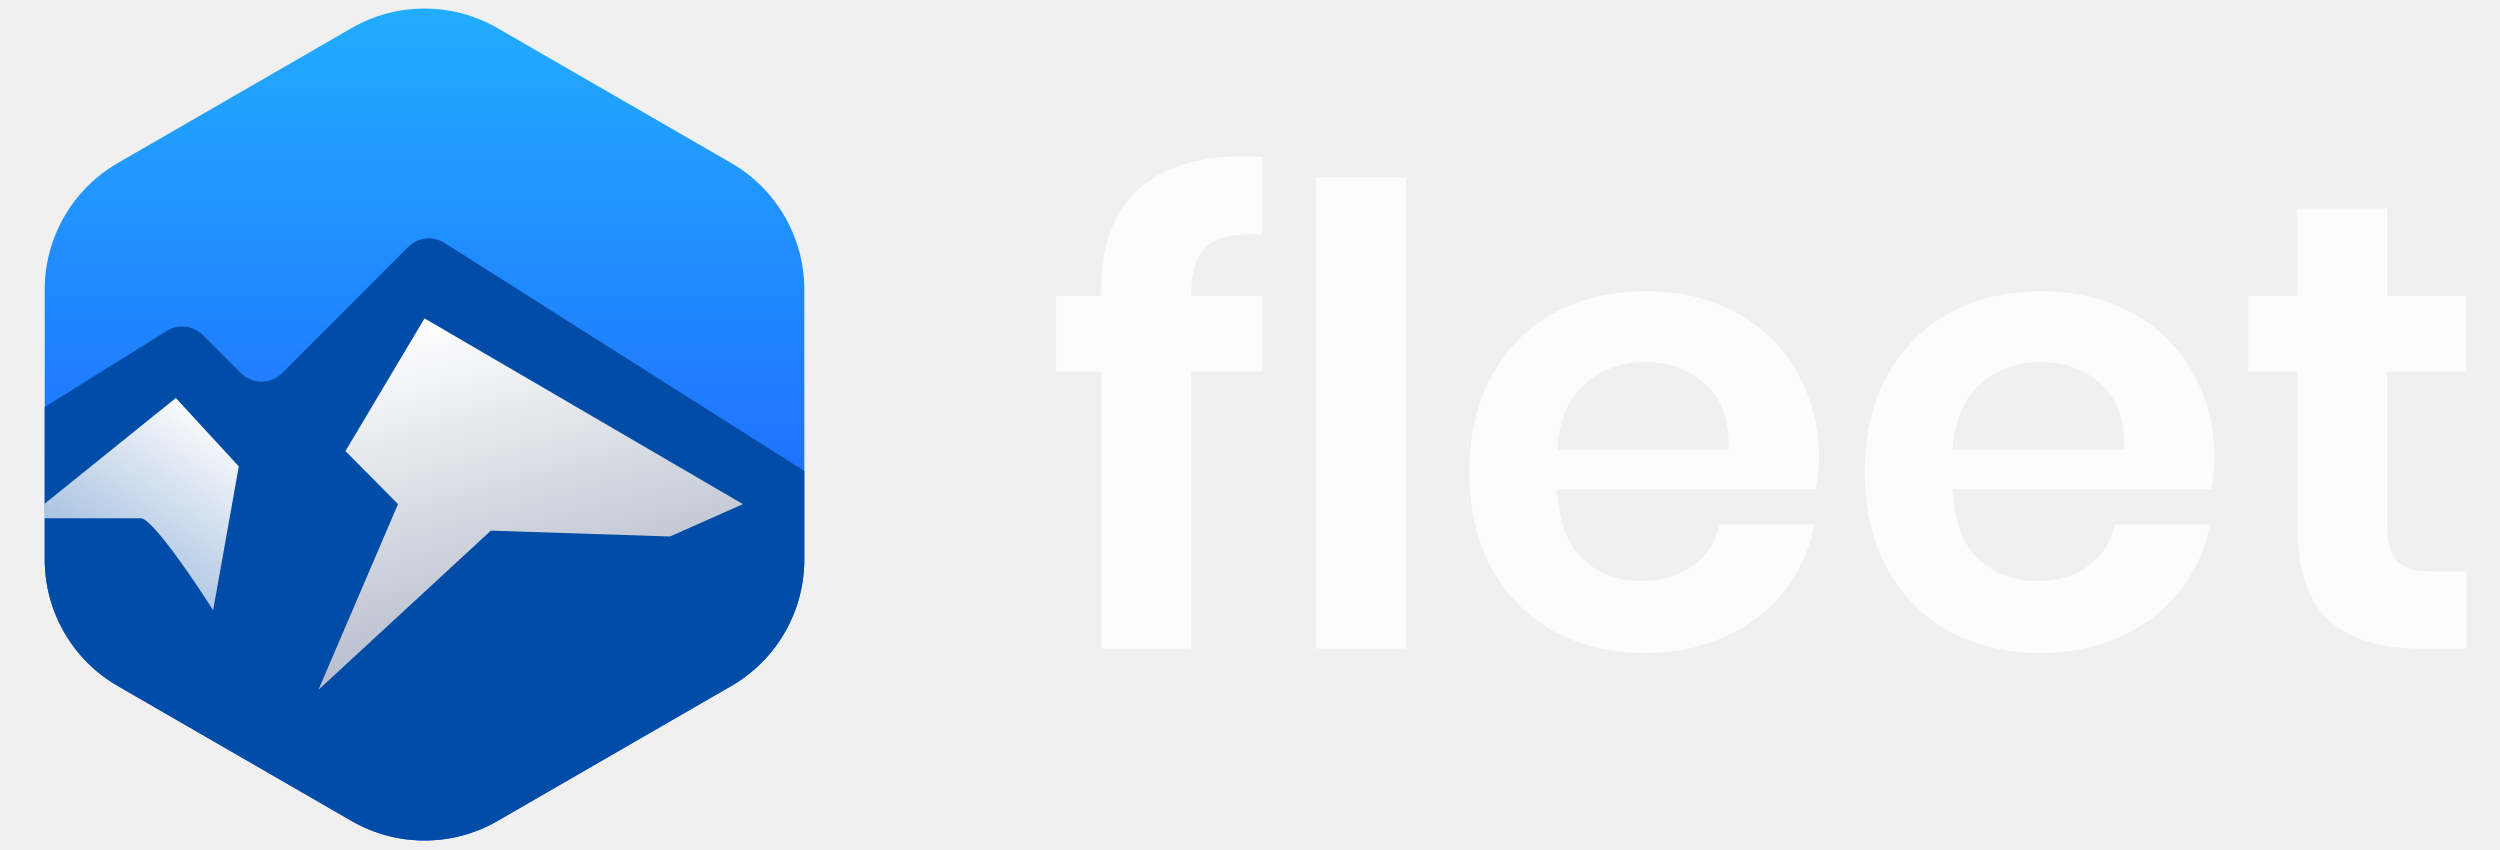
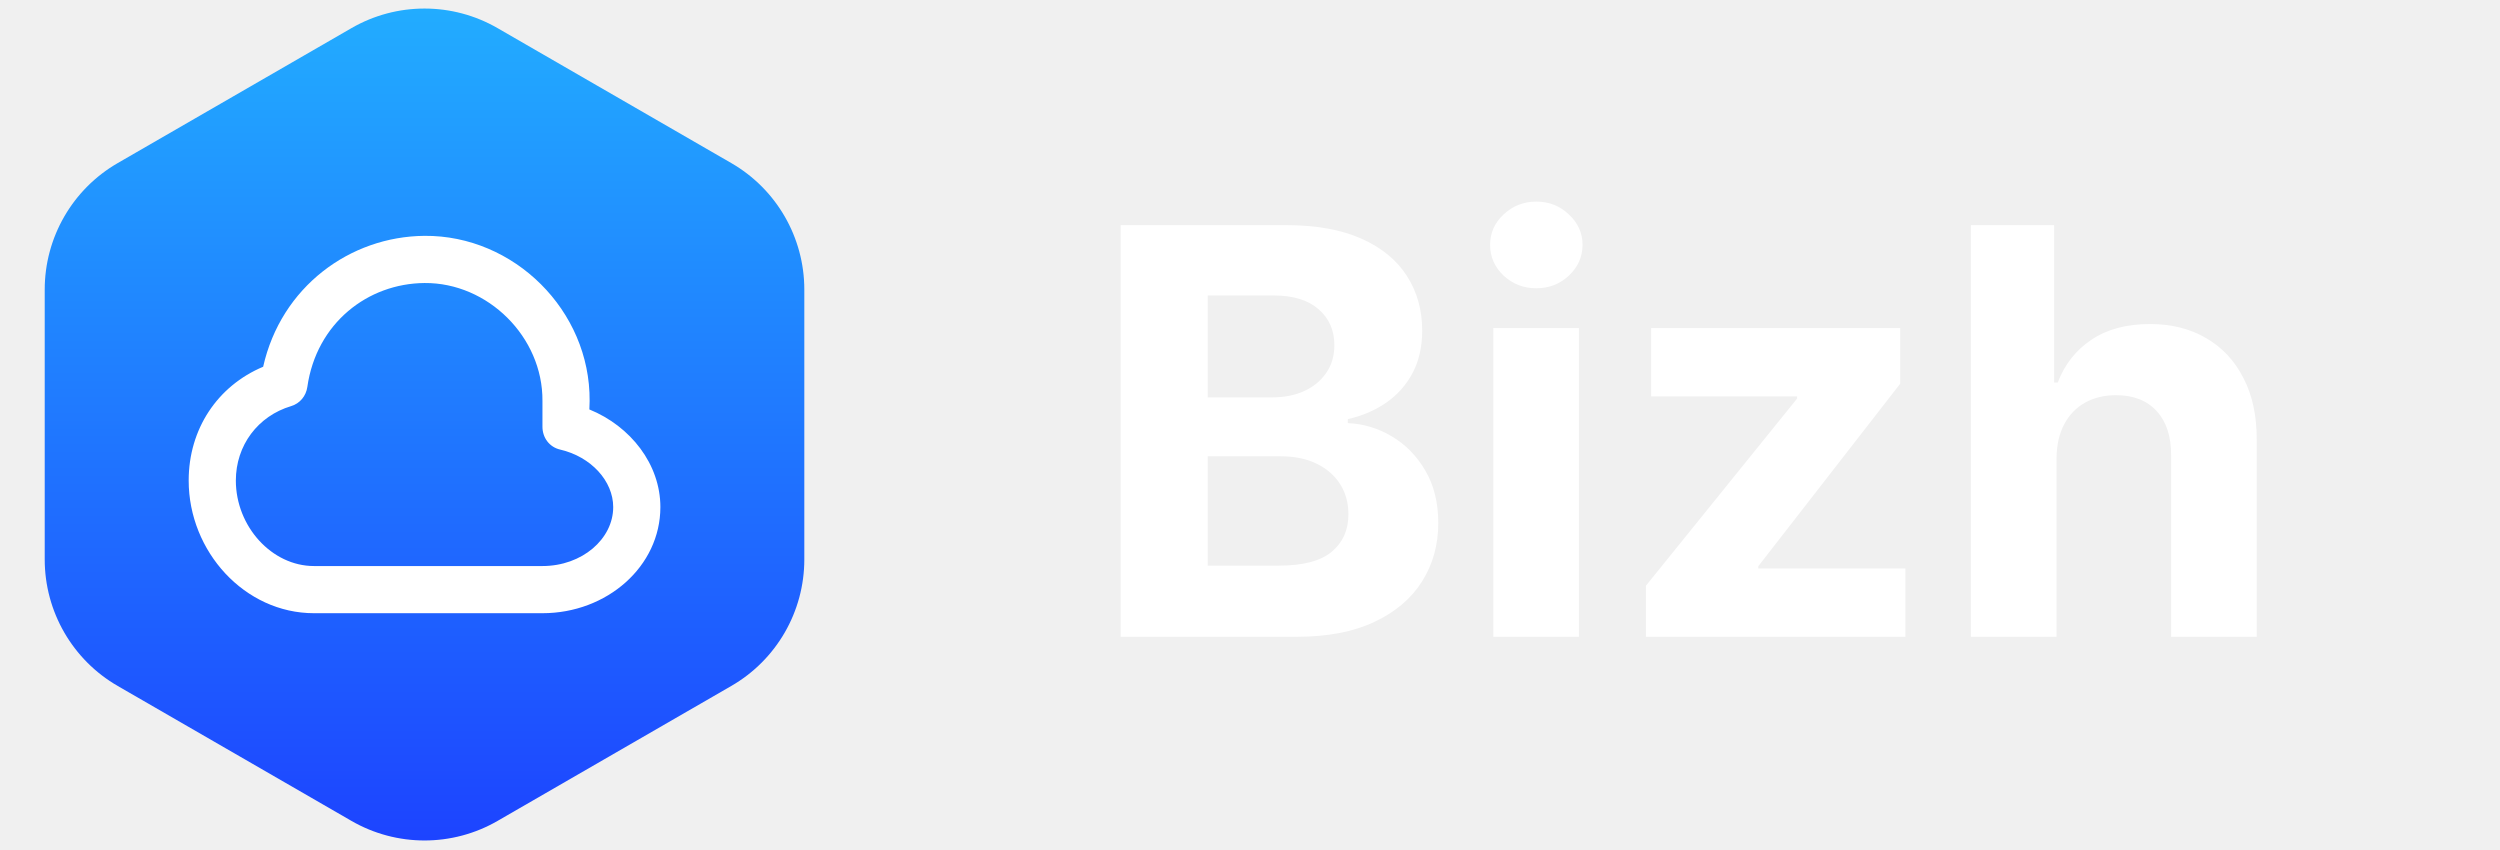
<svg xmlns="http://www.w3.org/2000/svg" width="106" height="36" viewBox="0 0 106 36" fill="none">
-   <g clip-path="url(#clip0)">
-     <path d="M14.903 1.193C16.819 0.086 19.18 0.086 21.096 1.193L31.007 6.914C32.923 8.021 34.103 10.066 34.103 12.278V23.722C34.103 25.934 32.923 27.979 31.007 29.085L21.096 34.807C19.18 35.914 16.819 35.914 14.903 34.807L4.992 29.085C3.076 27.979 1.896 25.934 1.896 23.722V12.278C1.896 10.066 3.076 8.021 4.992 6.914L14.903 1.193Z" fill="url(#paint0_linear)" />
-     <mask id="mask0" mask-type="alpha" maskUnits="userSpaceOnUse" x="1" y="0" width="34" height="36">
-       <path d="M14.903 1.193C16.819 0.086 19.18 0.086 21.096 1.193L31.007 6.914C32.923 8.021 34.103 10.066 34.103 12.278V23.722C34.103 25.934 32.923 27.979 31.007 29.085L21.096 34.807C19.18 35.914 16.819 35.914 14.903 34.807L4.992 29.085C3.076 27.979 1.896 25.934 1.896 23.722V12.278C1.896 10.066 3.076 8.021 4.992 6.914L14.903 1.193Z" fill="#83E1E1" />
-     </mask>
-     <g mask="url(#mask0)">
-       <path d="M7.07 14.031L-3.558 20.656L-12.765 26.844C-13.107 27.074 -13.312 27.459 -13.312 27.872V57.218C-13.312 57.902 -12.758 58.456 -12.074 58.456H49.204C49.888 58.456 50.442 57.902 50.442 57.218V31.006C50.442 30.581 50.225 30.186 49.867 29.959L18.847 10.3C18.357 9.99 17.718 10.061 17.308 10.471L11.964 15.819C11.48 16.303 10.696 16.303 10.212 15.819L8.601 14.207C8.194 13.799 7.559 13.726 7.07 14.031Z" fill="#004CA7" />
-       <path d="M7.455 16.875L1.125 21.975H5.971C6.446 21.975 8.213 24.575 9.037 25.875L10.125 19.775L7.455 16.875Z" fill="url(#paint1_linear)" />
-       <path d="M14.647 19.125L18 13.5L31.5 21.375L28.408 22.747L20.812 22.5L13.5 29.25L16.875 21.375L14.647 19.125Z" fill="url(#paint2_linear)" />
-     </g>
+   <mask id="mask0_7104_39" style="mask-type:luminance" maskUnits="userSpaceOnUse" x="0" y="0" width="36" height="36">
+     <path d="M36 0H0V36H36V0Z" fill="white" />
+   </mask>
+   <g mask="url(#mask0_7104_39)">
+     <path d="M14.903 1.192C16.819 0.086 19.18 0.086 21.096 1.192L31.006 6.914C32.923 8.02 34.103 10.065 34.103 12.278V23.721C34.103 25.934 32.923 27.979 31.006 29.085L21.096 34.807C19.18 35.913 16.819 35.913 14.903 34.807L4.992 29.085C3.076 27.979 1.896 25.934 1.896 23.721V12.278C1.896 10.065 3.076 8.02 4.992 6.914L14.903 1.192Z" fill="url(#paint0_linear_7104_39)" />
  </g>
-   <path d="M53.527 9.95C52.411 9.878 51.628 10.04 51.178 10.436C50.728 10.832 50.503 11.525 50.503 12.515V12.542H53.527V15.755H50.503V27.5H46.696V15.755H44.779V12.542H46.696V12.191C46.696 10.409 47.2 9.041 48.208 8.087C49.234 7.115 50.746 6.629 52.744 6.629C53.086 6.629 53.347 6.638 53.527 6.656V9.95ZM59.613 7.52V27.5H55.806V7.52H59.613ZM77.124 19.454C77.124 19.832 77.079 20.264 76.989 20.75H66.027C66.081 22.082 66.441 23.063 67.107 23.693C67.773 24.323 68.601 24.638 69.591 24.638C70.473 24.638 71.202 24.422 71.778 23.99C72.372 23.558 72.75 22.973 72.912 22.235H76.935C76.737 23.279 76.314 24.215 75.666 25.043C75.018 25.871 74.181 26.519 73.155 26.987C72.147 27.455 71.022 27.689 69.78 27.689C68.322 27.689 67.026 27.383 65.892 26.771C64.758 26.141 63.876 25.25 63.246 24.098C62.616 22.946 62.301 21.587 62.301 20.021C62.301 18.455 62.616 17.096 63.246 15.944C63.876 14.774 64.758 13.883 65.892 13.271C67.026 12.659 68.322 12.353 69.78 12.353C71.256 12.353 72.543 12.659 73.641 13.271C74.757 13.883 75.612 14.729 76.206 15.809C76.818 16.871 77.124 18.086 77.124 19.454ZM73.29 19.076C73.344 17.852 73.02 16.925 72.318 16.295C71.634 15.665 70.788 15.35 69.78 15.35C68.754 15.35 67.89 15.665 67.188 16.295C66.486 16.925 66.099 17.852 66.027 19.076H73.29ZM93.893 19.454C93.893 19.832 93.848 20.264 93.758 20.75H82.796C82.85 22.082 83.21 23.063 83.876 23.693C84.542 24.323 85.37 24.638 86.36 24.638C87.242 24.638 87.971 24.422 88.547 23.99C89.141 23.558 89.519 22.973 89.681 22.235H93.704C93.506 23.279 93.083 24.215 92.435 25.043C91.787 25.871 90.95 26.519 89.924 26.987C88.916 27.455 87.791 27.689 86.549 27.689C85.091 27.689 83.795 27.383 82.661 26.771C81.527 26.141 80.645 25.25 80.015 24.098C79.385 22.946 79.07 21.587 79.07 20.021C79.07 18.455 79.385 17.096 80.015 15.944C80.645 14.774 81.527 13.883 82.661 13.271C83.795 12.659 85.091 12.353 86.549 12.353C88.025 12.353 89.312 12.659 90.41 13.271C91.526 13.883 92.381 14.729 92.975 15.809C93.587 16.871 93.893 18.086 93.893 19.454ZM90.059 19.076C90.113 17.852 89.789 16.925 89.087 16.295C88.403 15.665 87.557 15.35 86.549 15.35C85.523 15.35 84.659 15.665 83.957 16.295C83.255 16.925 82.868 17.852 82.796 19.076H90.059ZM104.588 24.233V27.5H102.59C100.916 27.5 99.629 27.095 98.729 26.285C97.847 25.475 97.406 24.125 97.406 22.235V15.755H95.327V12.542H97.406V8.843H101.213V12.542H104.561V15.755H101.213V22.289C101.213 23.009 101.357 23.513 101.645 23.801C101.933 24.089 102.419 24.233 103.103 24.233H104.588Z" fill="#FCFCFD" />
+   <path d="M47.517 27V9.545H54.506C55.79 9.545 56.861 9.736 57.719 10.117C58.577 10.497 59.222 11.026 59.653 11.702C60.085 12.372 60.301 13.145 60.301 14.02C60.301 14.702 60.165 15.301 59.892 15.818C59.619 16.329 59.244 16.75 58.767 17.079C58.295 17.403 57.756 17.634 57.148 17.77V17.94C57.812 17.969 58.435 18.156 59.014 18.503C59.599 18.849 60.074 19.335 60.438 19.96C60.801 20.579 60.983 21.318 60.983 22.176C60.983 23.102 60.753 23.929 60.293 24.656C59.838 25.378 59.165 25.949 58.273 26.369C57.381 26.79 56.281 27 54.974 27H47.517ZM51.207 23.983H54.216C55.244 23.983 55.994 23.787 56.466 23.395C56.938 22.997 57.173 22.469 57.173 21.81C57.173 21.327 57.057 20.901 56.824 20.531C56.591 20.162 56.258 19.872 55.827 19.662C55.401 19.452 54.892 19.347 54.301 19.347H51.207V23.983ZM51.207 16.849H53.943C54.449 16.849 54.898 16.761 55.29 16.585C55.688 16.403 56 16.148 56.227 15.818C56.46 15.489 56.577 15.094 56.577 14.633C56.577 14.003 56.352 13.494 55.903 13.108C55.46 12.722 54.83 12.528 54.011 12.528H51.207V16.849ZM63.316 27V13.909H66.947V27H63.316ZM65.14 12.222C64.6 12.222 64.137 12.043 63.751 11.685C63.37 11.321 63.18 10.886 63.18 10.381C63.18 9.881 63.37 9.452 63.751 9.094C64.137 8.73 64.6 8.548 65.14 8.548C65.68 8.548 66.14 8.73 66.521 9.094C66.907 9.452 67.1 9.881 67.1 10.381C67.1 10.886 66.907 11.321 66.521 11.685C66.14 12.043 65.68 12.222 65.14 12.222ZM69.787 27V24.835L76.196 16.901V16.807H70.008V13.909H80.568V16.27L74.551 24.009V24.102H80.79V27H69.787ZM87.197 19.432V27H83.566V9.545H87.094V16.219H87.248C87.543 15.446 88.021 14.841 88.68 14.403C89.339 13.96 90.165 13.739 91.16 13.739C92.069 13.739 92.862 13.938 93.538 14.335C94.219 14.727 94.748 15.293 95.123 16.031C95.504 16.764 95.691 17.642 95.685 18.665V27H92.055V19.312C92.06 18.506 91.856 17.878 91.441 17.429C91.032 16.98 90.458 16.756 89.719 16.756C89.225 16.756 88.788 16.861 88.407 17.071C88.032 17.281 87.737 17.588 87.521 17.991C87.31 18.389 87.202 18.869 87.197 19.432Z" fill="white" />
+   <path d="M18 10C14.834 10.025 11.918 12.167 11.158 15.55C9.217 16.366 8 18.194 8 20.375C8 23.385 10.376 26 13.312 26H23C25.734 26 28 24.017 28 21.5C28 19.685 26.738 18.073 24.989 17.36C24.991 17.182 25 17.026 25 17C25.03 13.164 21.791 9.97 18 10ZM18 12C20.681 11.979 23.021 14.287 23 17C23 17.06 23 17.863 23 18.094C23 18.559 23.296 18.958 23.75 19.062C25.066 19.367 26 20.399 26 21.5C26 22.849 24.684 24 23 24H13.312C11.525 24 10 22.321 10 20.375C10 18.882 10.934 17.641 12.344 17.219C12.717 17.107 12.976 16.792 13.031 16.406C13.417 13.7 15.592 12.019 18 12Z" fill="white" />
  <defs>
-     <linearGradient id="paint0_linear" x1="18" y1="-0.595" x2="18" y2="36.595" gradientUnits="userSpaceOnUse">
+     <linearGradient id="paint0_linear_7104_39" x1="17.999" y1="-0.596" x2="17.999" y2="36.595" gradientUnits="userSpaceOnUse">
      <stop stop-color="#22AFFF" />
      <stop offset="1" stop-color="#1D41FF" />
    </linearGradient>
-     <linearGradient id="paint1_linear" x1="9.562" y1="18" x2="-3.375" y2="37.125" gradientUnits="userSpaceOnUse">
-       <stop stop-color="#FCFCFD" />
-       <stop offset="1" stop-color="white" stop-opacity="0" />
-     </linearGradient>
-     <linearGradient id="paint2_linear" x1="18.562" y1="13.5" x2="30.375" y2="56.25" gradientUnits="userSpaceOnUse">
-       <stop stop-color="white" />
-       <stop offset="1" stop-color="#192E5F" />
-     </linearGradient>
-     <clipPath id="clip0">
-       <rect width="36" height="36" fill="white" />
-     </clipPath>
  </defs>
</svg>
